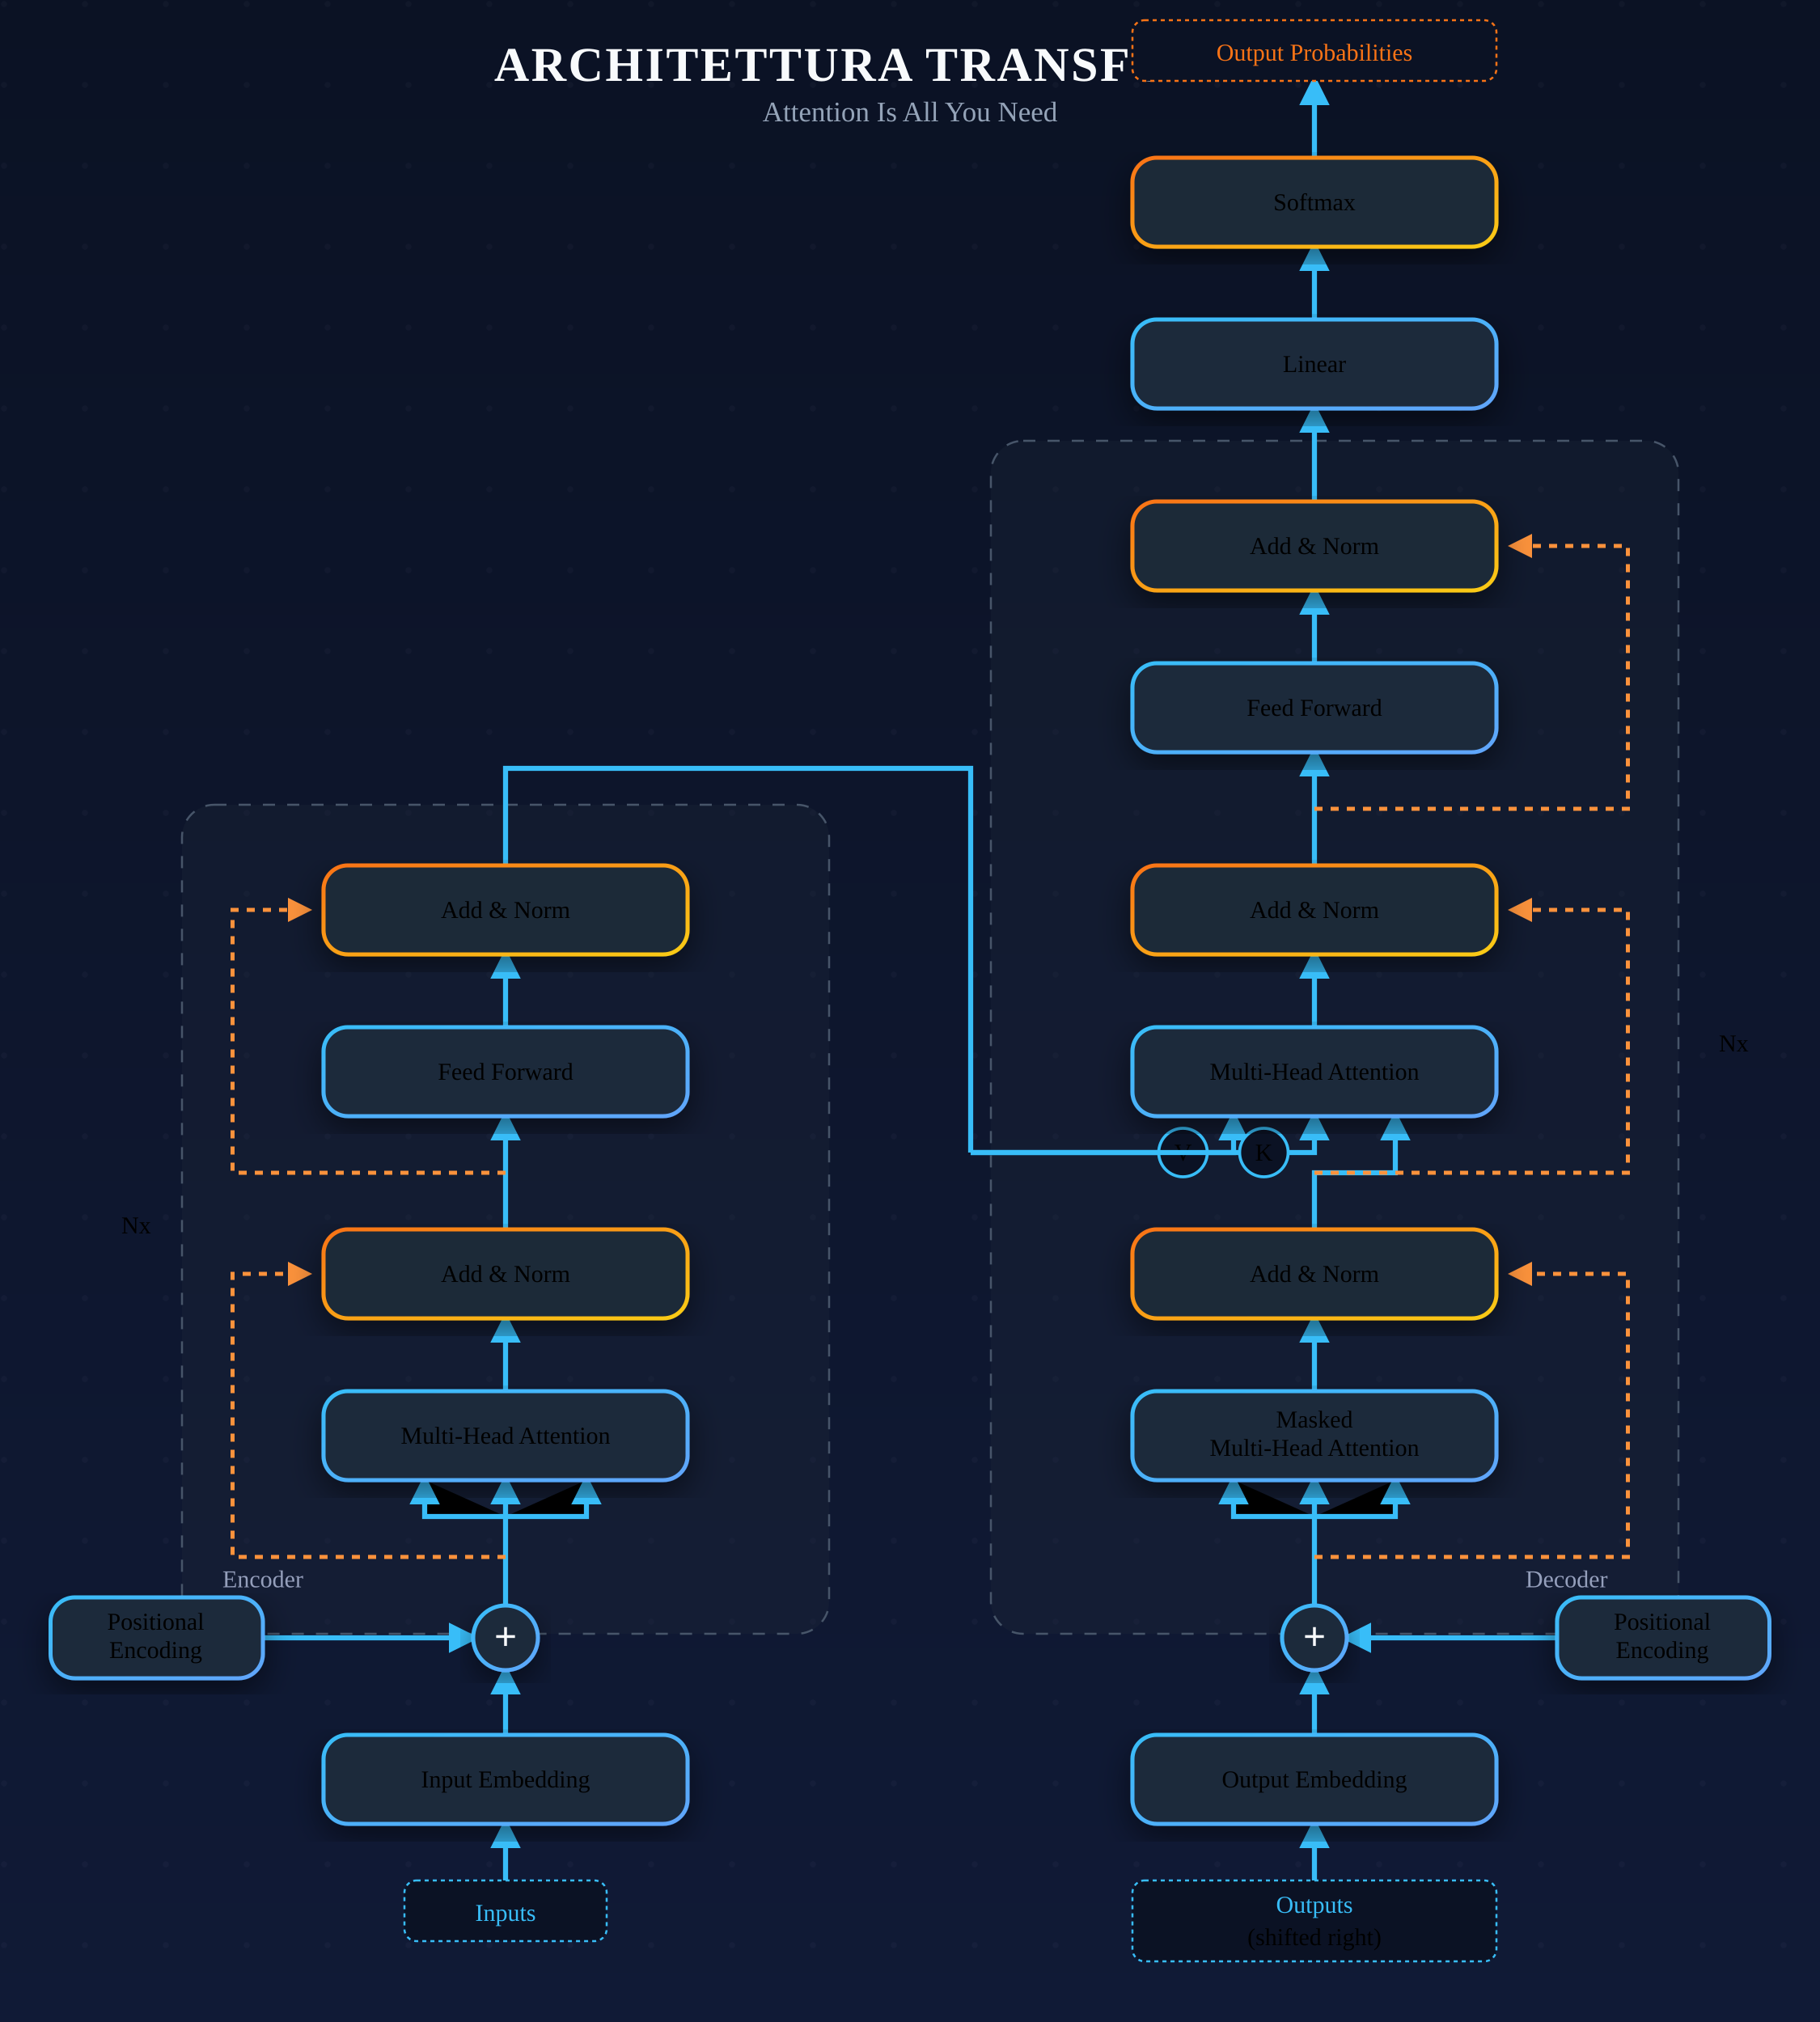
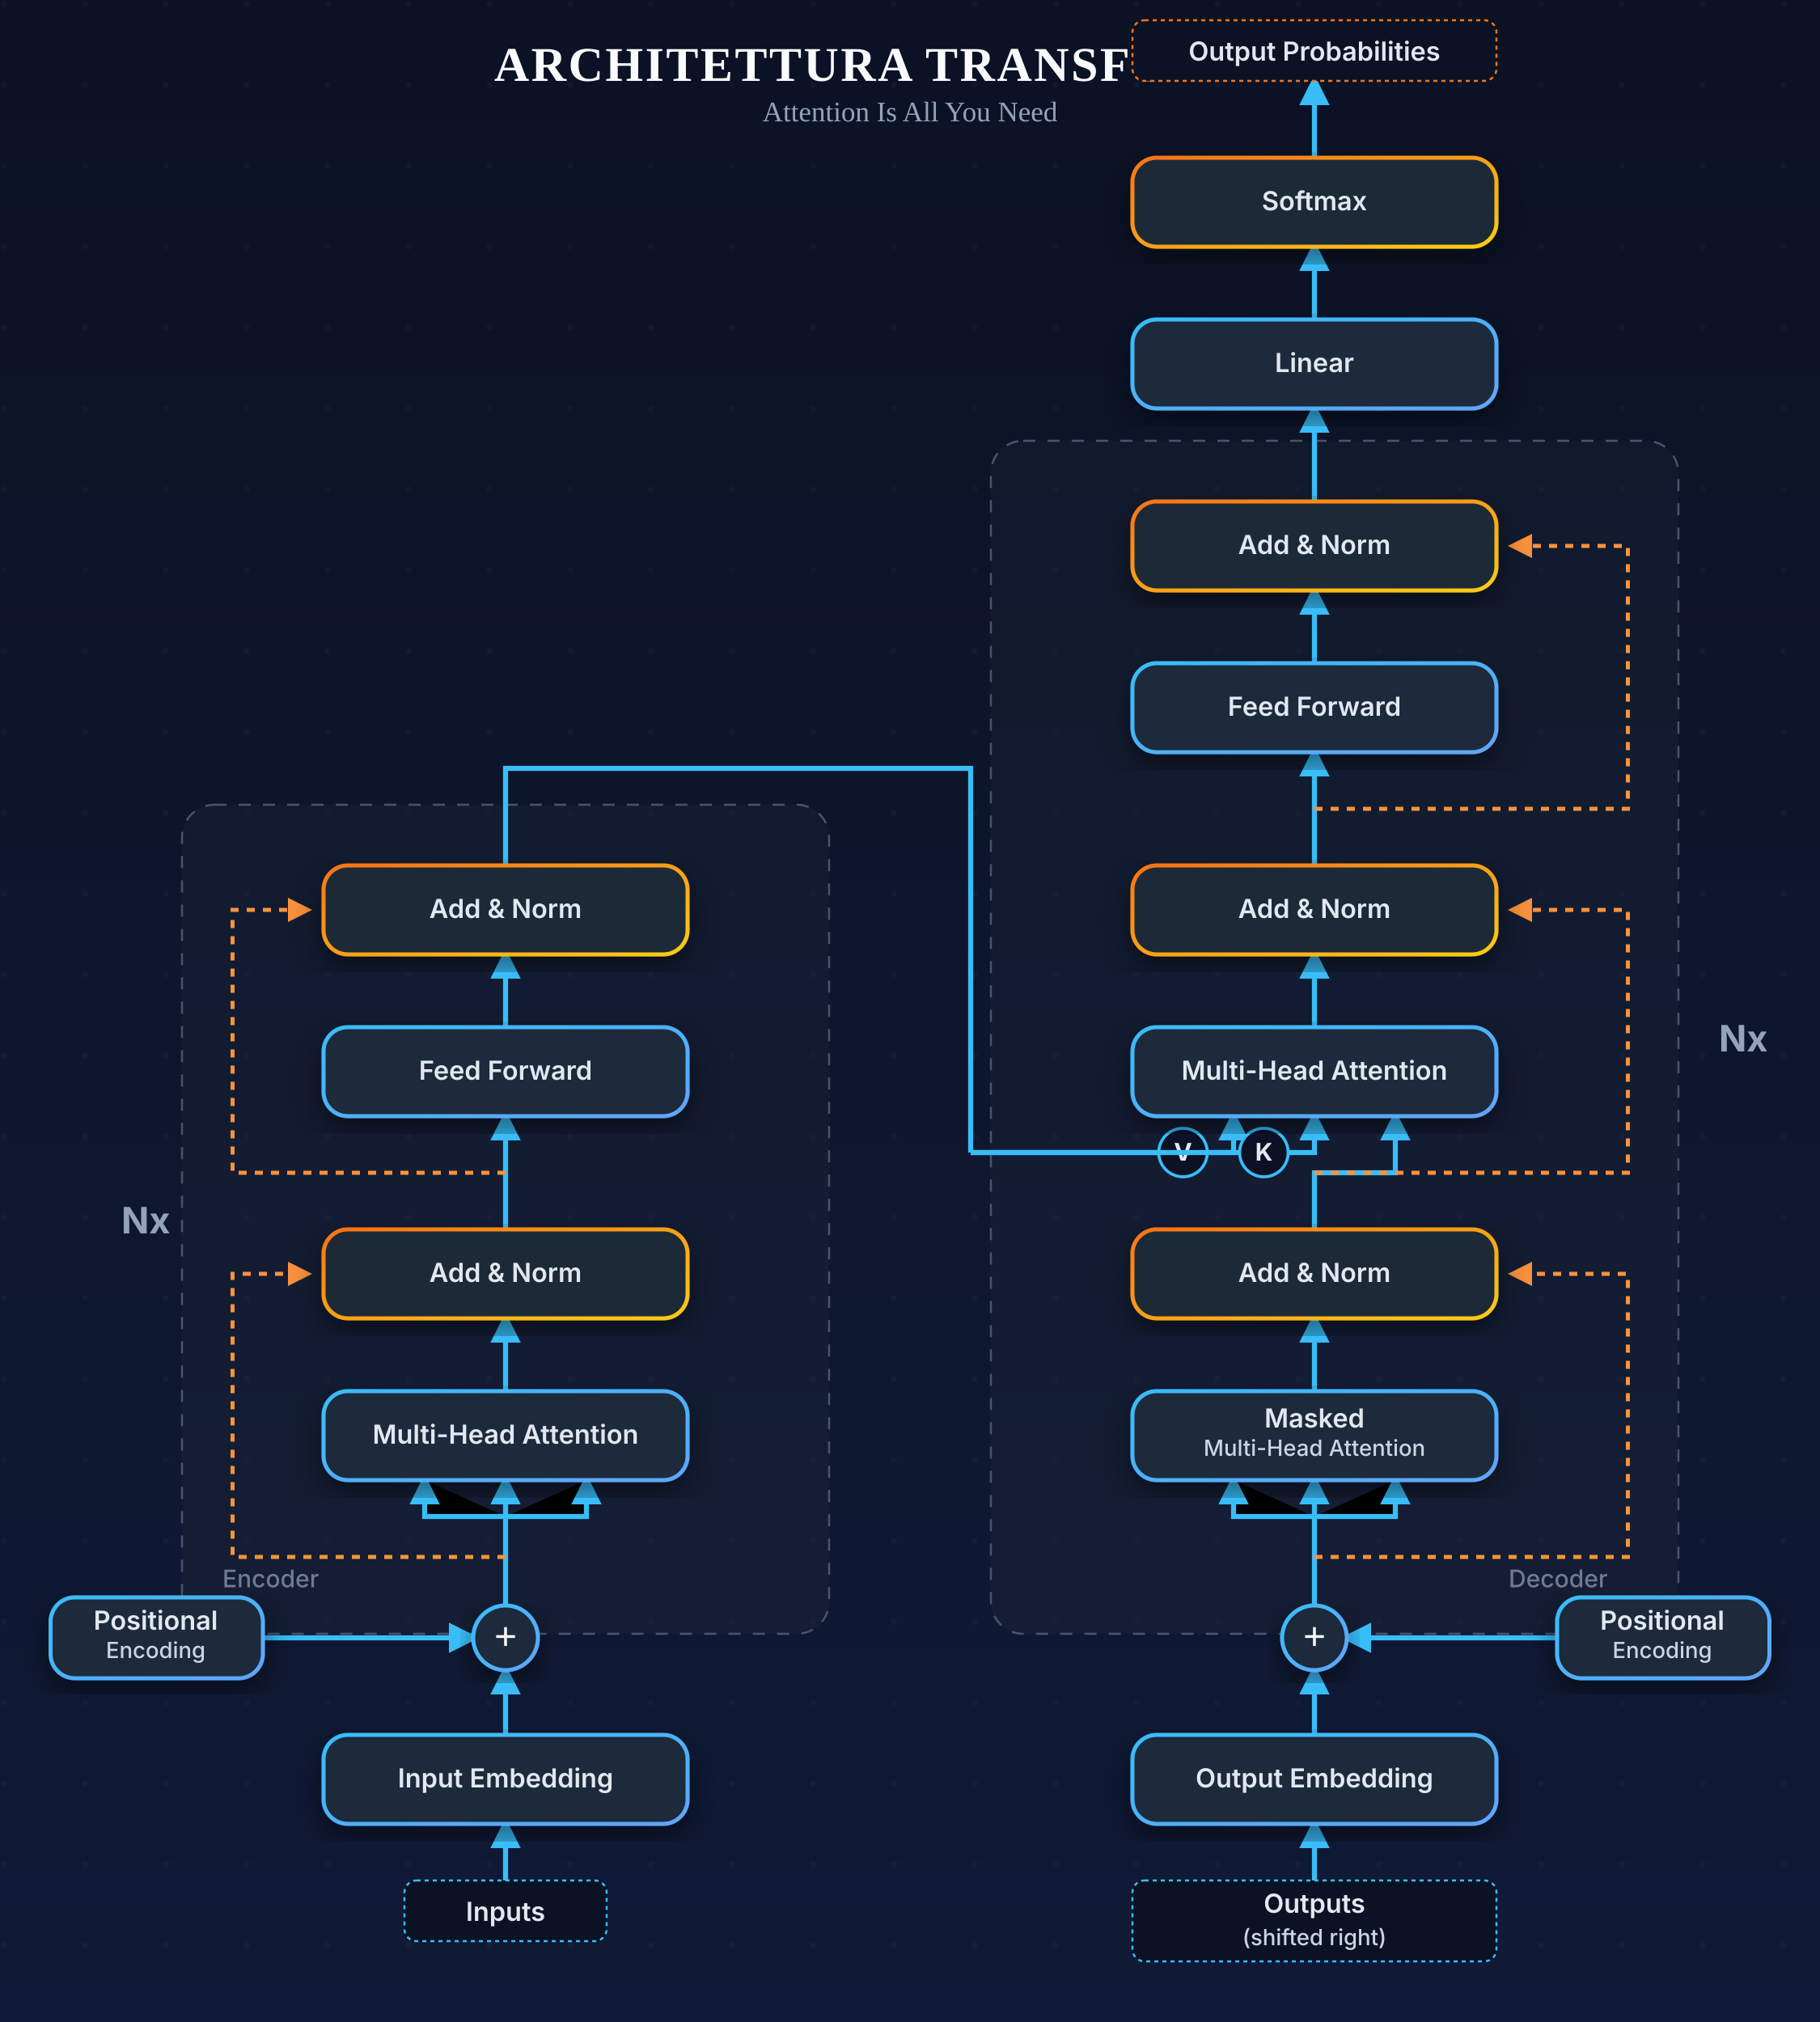
<svg xmlns="http://www.w3.org/2000/svg" id="transformer-svg" viewBox="0 0 900 1000">
  <defs>
+     <style>
+                     .title {
+                         fill: #e2e8f0;
+                         font-family: "Inter", "Segoe UI", Roboto, Helvetica, Arial, sans-serif;
+                         font-size: 13px;
+                         font-weight: 600;
+                     }
+                     .desc {
+                         fill: #cbd5e1;
+                         font-family: "Inter", "Segoe UI", Roboto, Helvetica, Arial, sans-serif;
+                         font-size: 11px;
+                         font-weight: 500;
+                     }
+                     .detail {
+                         fill: #94a3b8;
+                         font-family: "Inter", "Segoe UI", Roboto, Helvetica, Arial, sans-serif;
+                         font-size: 12px;
+                         font-weight: 500;
+                     }
+                     .nx-label {
+                         fill: #94a3b8;
+                         font-family: "Inter", "Segoe UI", Roboto, Helvetica, Arial, sans-serif;
+                         font-size: 18px;
+                         font-weight: 700;
+                     }
+                     .small-label {
+                         fill: #e2e8f0;
+                         font-family: "Inter", "Segoe UI", Roboto, Helvetica, Arial, sans-serif;
+                         font-size: 12px;
+                         font-weight: 700;
+                     }
+                 </style>
    <linearGradient id="cyan-grad" x1="0%" y1="0%" x2="100%" y2="100%">
      <stop offset="0%" stop-color="#38bdf8" />
      <stop offset="100%" stop-color="#60a5fa" />
    </linearGradient>
    <linearGradient id="orange-grad" x1="0%" y1="0%" x2="100%" y2="100%">
      <stop offset="0%" stop-color="#f97316" />
      <stop offset="100%" stop-color="#facc15" />
    </linearGradient>
    <linearGradient id="bg-grad" x1="0%" y1="0%" x2="0%" y2="100%">
      <stop offset="0%" stop-color="#0b1224" />
      <stop offset="100%" stop-color="#101a36" />
    </linearGradient>
    <filter id="shadow" x="-20%" y="-20%" width="140%" height="140%">
      <feDropShadow dx="0" dy="6" stdDeviation="8" flood-opacity="0.5" flood-color="#000" />
    </filter>
    <filter id="glow-cyan" x="-20%" y="-20%" width="140%" height="140%">
      <feDropShadow dx="0" dy="0" stdDeviation="6" flood-opacity="0.4" flood-color="#38bdf8" />
    </filter>
    <marker id="arrow-cyan" viewBox="0 0 10 10" refX="8" refY="5" markerWidth="6" markerHeight="6" orient="auto-start-reverse">
      <path d="M 0 0 L 10 5 L 0 10 z" fill="#38bdf8" />
    </marker>
    <marker id="arrow-orange" viewBox="0 0 10 10" refX="8" refY="5" markerWidth="6" markerHeight="6" orient="auto-start-reverse">
      <path d="M 0 0 L 10 5 L 0 10 z" fill="#fb923c" />
    </marker>
    <pattern id="grid" width="40" height="40" patternUnits="userSpaceOnUse">
      <circle cx="2" cy="2" r="1.5" fill="#cbd5f5" opacity="0.03" />
    </pattern>
  </defs>
  <rect width="100%" height="100%" fill="url(#bg-grad)" />
  <rect width="100%" height="100%" fill="url(#grid)" />
  <text x="450" y="40" text-anchor="middle" font-size="24" font-weight="700" fill="#f8fafc" letter-spacing="1">ARCHITETTURA TRANSFORMER</text>
  <text x="450" y="60" text-anchor="middle" font-size="14" fill="#94a3b8">Attention Is All You Need</text>
  <rect x="90" y="398" width="320" height="410" rx="16" fill="#1e293b" fill-opacity="0.3" stroke="#475569" stroke-dasharray="6 6" />
  <text x="60" y="610" class="nx-label">Nx</text>
  <text x="110" y="785" class="detail" fill="#cbd5f5" opacity="0.7">Encoder</text>
  <rect x="490" y="218" width="340" height="590" rx="16" fill="#1e293b" fill-opacity="0.3" stroke="#475569" stroke-dasharray="6 6" />
  <text x="850" y="520" class="nx-label">Nx</text>
  <text x="795" y="785" text-anchor="end" class="detail" fill="#cbd5f5" opacity="0.7">Decoder</text>
  <path d="M 250 930 L 250 902" stroke="#38bdf8" stroke-width="2.5" marker-end="url(#arrow-cyan)" />
  <path d="M 250 858 L 250 826" stroke="#38bdf8" stroke-width="2.5" marker-end="url(#arrow-cyan)" />
  <path d="M 130 810 L 234 810" stroke="#38bdf8" stroke-width="2.5" marker-end="url(#arrow-cyan)" />
  <path d="M 250 794 L 250 750" stroke="#38bdf8" stroke-width="2.5" />
  <path d="M 250 750 L 250 732" stroke="#38bdf8" stroke-width="2.5" marker-end="url(#arrow-cyan)" />
  <path d="M 250 750 L 210 750 L 210 732" stroke="#38bdf8" stroke-width="2.5" marker-end="url(#arrow-cyan)" />
  <path d="M 250 750 L 290 750 L 290 732" stroke="#38bdf8" stroke-width="2.5" marker-end="url(#arrow-cyan)" />
  <path d="M 250 688 L 250 652" stroke="#38bdf8" stroke-width="2.5" marker-end="url(#arrow-cyan)" />
  <path d="M 250 608 L 250 552" stroke="#38bdf8" stroke-width="2.5" marker-end="url(#arrow-cyan)" />
  <path d="M 250 508 L 250 472" stroke="#38bdf8" stroke-width="2.5" marker-end="url(#arrow-cyan)" />
  <path d="M 650 930 L 650 902" stroke="#38bdf8" stroke-width="2.5" marker-end="url(#arrow-cyan)" />
  <path d="M 650 858 L 650 826" stroke="#38bdf8" stroke-width="2.5" marker-end="url(#arrow-cyan)" />
  <path d="M 770 810 L 666 810" stroke="#38bdf8" stroke-width="2.5" marker-end="url(#arrow-cyan)" />
  <path d="M 650 794 L 650 750" stroke="#38bdf8" stroke-width="2.5" />
  <path d="M 650 750 L 650 732" stroke="#38bdf8" stroke-width="2.5" marker-end="url(#arrow-cyan)" />
  <path d="M 650 750 L 610 750 L 610 732" stroke="#38bdf8" stroke-width="2.5" marker-end="url(#arrow-cyan)" />
  <path d="M 650 750 L 690 750 L 690 732" stroke="#38bdf8" stroke-width="2.5" marker-end="url(#arrow-cyan)" />
  <path d="M 650 688 L 650 652" stroke="#38bdf8" stroke-width="2.5" marker-end="url(#arrow-cyan)" />
  <path d="M 650 608 L 650 580 L 690 580 L 690 552" fill="none" stroke="#38bdf8" stroke-width="2.5" marker-end="url(#arrow-cyan)" />
  <path d="M 650 508 L 650 472" stroke="#38bdf8" stroke-width="2.5" marker-end="url(#arrow-cyan)" />
  <path d="M 650 428 L 650 372" stroke="#38bdf8" stroke-width="2.5" marker-end="url(#arrow-cyan)" />
  <path d="M 650 328 L 650 292" stroke="#38bdf8" stroke-width="2.5" marker-end="url(#arrow-cyan)" />
  <path d="M 650 248 L 650 202" stroke="#38bdf8" stroke-width="2.5" marker-end="url(#arrow-cyan)" />
  <path d="M 650 158 L 650 122" stroke="#38bdf8" stroke-width="2.5" marker-end="url(#arrow-cyan)" />
  <path d="M 650 78 L 650 40" stroke="#38bdf8" stroke-width="2.5" marker-end="url(#arrow-cyan)" />
  <path d="M 250 428 L 250 380 L 480 380 L 480 570" fill="none" stroke="#38bdf8" stroke-width="2.5" />
  <path d="M 480 570 L 610 570 L 610 552" fill="none" stroke="#38bdf8" stroke-width="2.5" marker-end="url(#arrow-cyan)" />
  <circle cx="585" cy="570" r="12" fill="#0b1224" stroke="#38bdf8" stroke-width="1.5" />
  <text x="585" y="574" text-anchor="middle" class="small-label">V</text>
  <path d="M 480 570 L 650 570 L 650 552" fill="none" stroke="#38bdf8" stroke-width="2.5" marker-end="url(#arrow-cyan)" />
  <circle cx="625" cy="570" r="12" fill="#0b1224" stroke="#38bdf8" stroke-width="1.5" />
  <text x="625" y="574" text-anchor="middle" class="small-label">K</text>
  <path d="M 250 770 L 115 770 L 115 630 L 152 630" fill="none" stroke="#fb923c" stroke-width="2" stroke-dasharray="4 4" marker-end="url(#arrow-orange)" />
  <path d="M 250 580 L 115 580 L 115 450 L 152 450" fill="none" stroke="#fb923c" stroke-width="2" stroke-dasharray="4 4" marker-end="url(#arrow-orange)" />
  <path d="M 650 770 L 805 770 L 805 630 L 748 630" fill="none" stroke="#fb923c" stroke-width="2" stroke-dasharray="4 4" marker-end="url(#arrow-orange)" />
  <path d="M 650 580 L 805 580 L 805 450 L 748 450" fill="none" stroke="#fb923c" stroke-width="2" stroke-dasharray="4 4" marker-end="url(#arrow-orange)" />
  <path d="M 650 400 L 805 400 L 805 270 L 748 270" fill="none" stroke="#fb923c" stroke-width="2" stroke-dasharray="4 4" marker-end="url(#arrow-orange)" />
  <rect x="25" y="790" width="105" height="40" rx="12" fill="#1e293b" stroke="url(#cyan-grad)" stroke-width="2" filter="url(#shadow)" />
  <text x="77" y="806" text-anchor="middle" class="title">Positional</text>
  <text x="77" y="820" text-anchor="middle" class="desc">Encoding</text>
  <circle cx="250" cy="810" r="16" fill="#1e293b" stroke="url(#cyan-grad)" stroke-width="2" filter="url(#shadow)" />
  <text x="250" y="816" text-anchor="middle" font-size="20" font-weight="bold" fill="#f8fafc">+</text>
  <rect x="160" y="858" width="180" height="44" rx="12" fill="#1e293b" stroke="url(#cyan-grad)" stroke-width="2" filter="url(#shadow)" />
  <text x="250" y="884" text-anchor="middle" class="title">Input Embedding</text>
  <rect x="160" y="688" width="180" height="44" rx="12" fill="#1e293b" stroke="url(#cyan-grad)" stroke-width="2" filter="url(#shadow)" />
  <text x="250" y="714" text-anchor="middle" class="title">Multi-Head Attention</text>
  <rect x="160" y="608" width="180" height="44" rx="12" fill="#1f2937" stroke="url(#orange-grad)" stroke-width="2" filter="url(#shadow)" />
  <text x="250" y="634" text-anchor="middle" class="title">Add &amp; Norm</text>
  <rect x="160" y="508" width="180" height="44" rx="12" fill="#1e293b" stroke="url(#cyan-grad)" stroke-width="2" filter="url(#shadow)" />
  <text x="250" y="534" text-anchor="middle" class="title">Feed Forward</text>
  <rect x="160" y="428" width="180" height="44" rx="12" fill="#1f2937" stroke="url(#orange-grad)" stroke-width="2" filter="url(#shadow)" />
  <text x="250" y="454" text-anchor="middle" class="title">Add &amp; Norm</text>
  <rect x="770" y="790" width="105" height="40" rx="12" fill="#1e293b" stroke="url(#cyan-grad)" stroke-width="2" filter="url(#shadow)" />
  <text x="822" y="806" text-anchor="middle" class="title">Positional</text>
  <text x="822" y="820" text-anchor="middle" class="desc">Encoding</text>
  <circle cx="650" cy="810" r="16" fill="#1e293b" stroke="url(#cyan-grad)" stroke-width="2" filter="url(#shadow)" />
  <text x="650" y="816" text-anchor="middle" font-size="20" font-weight="bold" fill="#f8fafc">+</text>
  <rect x="560" y="858" width="180" height="44" rx="12" fill="#1e293b" stroke="url(#cyan-grad)" stroke-width="2" filter="url(#shadow)" />
  <text x="650" y="884" text-anchor="middle" class="title">Output Embedding</text>
  <rect x="560" y="688" width="180" height="44" rx="12" fill="#1e293b" stroke="url(#cyan-grad)" stroke-width="2" filter="url(#shadow)" />
  <text x="650" y="706" text-anchor="middle" class="title">Masked</text>
  <text x="650" y="720" text-anchor="middle" class="desc">Multi-Head Attention</text>
  <rect x="560" y="608" width="180" height="44" rx="12" fill="#1f2937" stroke="url(#orange-grad)" stroke-width="2" filter="url(#shadow)" />
  <text x="650" y="634" text-anchor="middle" class="title">Add &amp; Norm</text>
  <rect x="560" y="508" width="180" height="44" rx="12" fill="#1e293b" stroke="url(#cyan-grad)" stroke-width="2" filter="url(#shadow)" />
  <text x="650" y="534" text-anchor="middle" class="title">Multi-Head Attention</text>
  <rect x="560" y="428" width="180" height="44" rx="12" fill="#1f2937" stroke="url(#orange-grad)" stroke-width="2" filter="url(#shadow)" />
  <text x="650" y="454" text-anchor="middle" class="title">Add &amp; Norm</text>
  <rect x="560" y="328" width="180" height="44" rx="12" fill="#1e293b" stroke="url(#cyan-grad)" stroke-width="2" filter="url(#shadow)" />
  <text x="650" y="354" text-anchor="middle" class="title">Feed Forward</text>
  <rect x="560" y="248" width="180" height="44" rx="12" fill="#1f2937" stroke="url(#orange-grad)" stroke-width="2" filter="url(#shadow)" />
  <text x="650" y="274" text-anchor="middle" class="title">Add &amp; Norm</text>
  <rect x="560" y="158" width="180" height="44" rx="12" fill="#1e293b" stroke="url(#cyan-grad)" stroke-width="2" filter="url(#shadow)" />
  <text x="650" y="184" text-anchor="middle" class="title">Linear</text>
  <rect x="560" y="78" width="180" height="44" rx="12" fill="#1f2937" stroke="url(#orange-grad)" stroke-width="2" filter="url(#shadow)" />
  <text x="650" y="104" text-anchor="middle" class="title">Softmax</text>
  <rect x="200" y="930" width="100" height="30" rx="6" fill="#0b1224" stroke="#38bdf8" stroke-dasharray="2 2" />
  <text x="250" y="950" text-anchor="middle" class="title" fill="#38bdf8">Inputs</text>
  <rect x="560" y="930" width="180" height="40" rx="6" fill="#0b1224" stroke="#38bdf8" stroke-dasharray="2 2" />
  <text x="650" y="946" text-anchor="middle" class="title" fill="#38bdf8">Outputs</text>
  <text x="650" y="962" text-anchor="middle" class="desc">(shifted right)</text>
  <rect x="560" y="10" width="180" height="30" rx="6" fill="#0b1224" stroke="#f97316" stroke-dasharray="2 2" />
  <text x="650" y="30" text-anchor="middle" class="title" fill="#f97316">Output Probabilities</text>
</svg>
